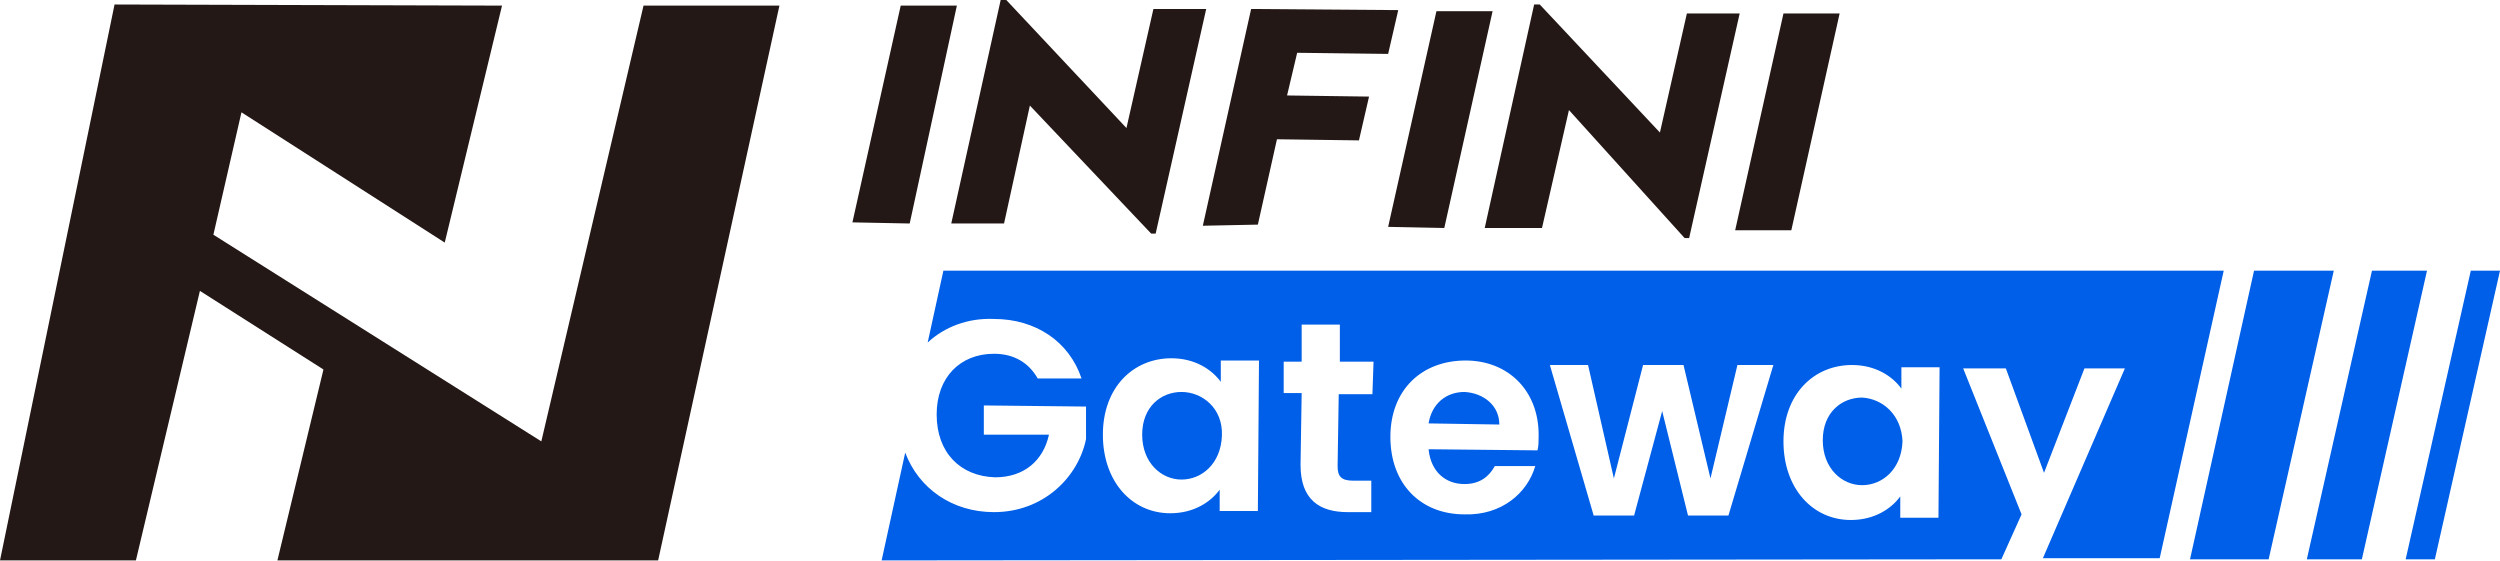
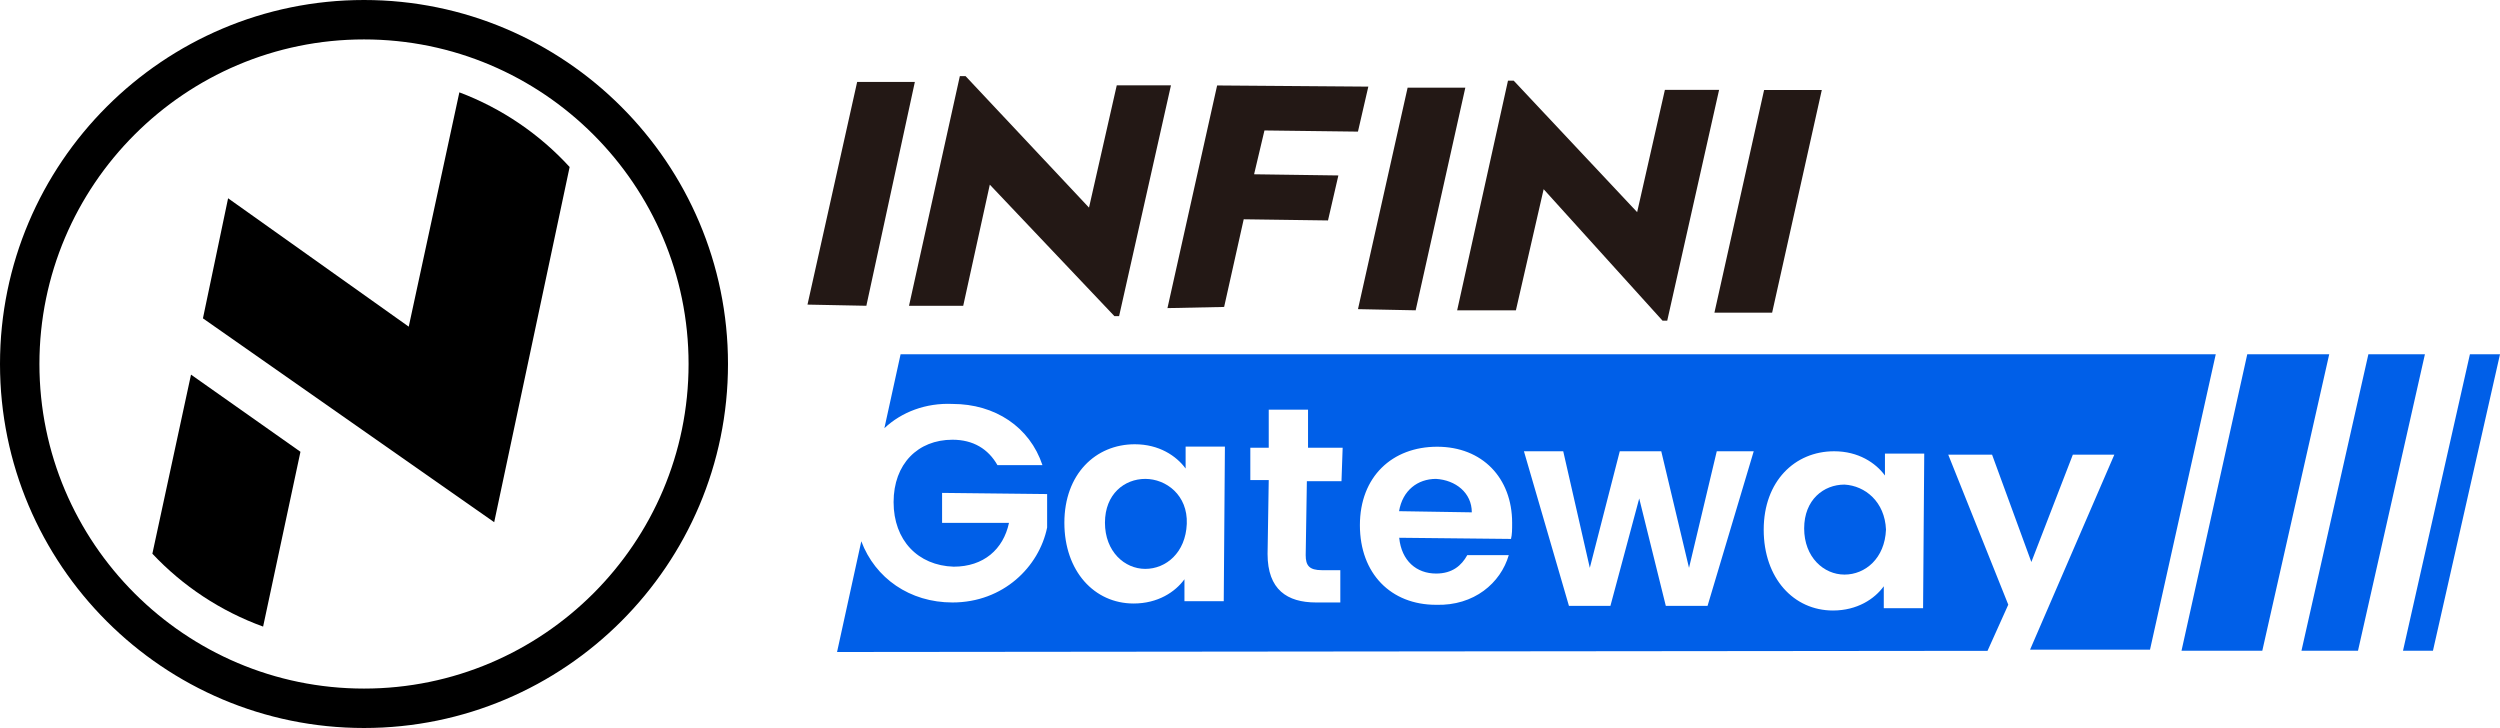
- <svg xmlns="http://www.w3.org/2000/svg" version="1.1" id="图层_1" x="0px" y="0px" viewBox="0 0 222.6 49.9" style="enable-background:new 0 0 222.6 49.9;" xml:space="preserve">
-   <style type="text/css">
- 	.st0{fill:#231815;}
- 	.st1{fill:#005FE8;}
- </style>
-   <g>
+ <svg xmlns="http://www.w3.org/2000/svg" id="_图层_2" data-name="图层 2" viewBox="0 0 192.79 56.14">
+   <defs>
+     <style>
+       .cls-1 {
+         fill: #005fe8;
+       }
+ 
+       .cls-2 {
+         fill: #231815;
+       }
+     </style>
+   </defs>
+   <g id="_图层_1-2" data-name="图层 1">
    <g>
      <g>
-         <path class="st0" d="M75.9,19.8l4.3-19.3l5,0L81,19.9L75.9,19.8z" />
-         <path class="st0" d="M84.7,19.9L89.1,0l0.5,0l10.7,11.4l2.4-10.6l4.7,0l-4.5,20l-0.4,0L91.7,9.4l-2.3,10.5L84.7,19.9z" />
-         <path class="st0" d="M107.1,20.1l4.3-19.3l13.1,0.1l-0.9,3.9l-8.1-0.1l-0.9,3.8l7.3,0.1l-0.9,3.9l-7.3-0.1l-1.7,7.6L107.1,20.1z" />
-         <path class="st0" d="M123.6,20.2L127.9,1l5,0l-4.3,19.3L123.6,20.2z" />
-         <path class="st0" d="M132.2,20.3l4.4-19.9l0.5,0l10.7,11.4l2.4-10.6l4.7,0l-4.5,20l-0.4,0L139.7,9.8l-2.4,10.5L132.2,20.3z" />
-         <path class="st0" d="M154.5,20.5l4.3-19.3l5,0l-4.3,19.3L154.5,20.5z" />
+         <path d="M28.07,56.14C12.59,56.14,0,43.55,0,28.07S12.59,0,28.07,0s28.07,12.59,28.07,28.07-12.59,28.07-28.07,28.07Zm0-53.1C14.27,3.04,3.04,14.27,3.04,28.07s11.23,25.03,25.03,25.03,25.03-11.23,25.03-25.03S41.87,3.04,28.07,3.04Z" />
+         <g>
+           <path d="M43.92,12.87c-2.32-2.53-5.23-4.52-8.5-5.75,0,.01,0,.02,0,.02l-3.9,18.05-13.93-9.9-1.94,9.26,22.46,15.72,5.82-27.4" />
+           <path d="M23.17,34.84l-8.44-5.95-2.98,13.81c2.34,2.49,5.26,4.43,8.54,5.62l2.88-13.48Z" />
+         </g>
+       </g>
+       <g>
+         <g>
+           <path class="cls-2" d="M62.27,23.49l3.83-17.17h4.45l-3.74,17.26-4.54-.09Z" />
+           <path class="cls-2" d="M70.1,23.58l3.92-17.71h.44l9.52,10.14,2.14-9.43h4.18l-4,17.8h-.36l-9.61-10.14-2.05,9.34h-4.18Z" />
+           <path class="cls-2" d="M90.03,23.76l3.83-17.17,11.66,.09-.8,3.47-7.21-.09-.8,3.38,6.5,.09-.8,3.47-6.5-.09-1.51,6.76-4.36,.09Z" />
+           <path class="cls-2" d="M104.72,23.85l3.83-17.09h4.45l-3.83,17.17-4.45-.09Z" />
+           <path class="cls-2" d="M112.37,23.93l3.92-17.71h.44l9.52,10.14,2.14-9.43h4.18l-4,17.8h-.36l-9.17-10.14-2.14,9.34h-4.54Z" />
+           <path class="cls-2" d="M132.21,24.11l3.83-17.17h4.45l-3.83,17.17h-4.45Z" />
+         </g>
+         <g>
+           <path class="cls-1" d="M69.45,27.32l-1.25,5.7c1.33-1.25,3.2-1.96,5.25-1.87,3.29,0,5.96,1.78,6.94,4.72h-3.47c-.71-1.25-1.87-1.96-3.47-1.96-2.67,0-4.54,1.87-4.54,4.81s1.87,4.89,4.63,4.98c2.31,0,3.83-1.33,4.27-3.38h-5.16v-2.31l8.1,.09v2.58c-.62,3.03-3.38,5.78-7.3,5.78-3.29,0-5.96-1.87-7.03-4.72l-1.87,8.54,88.72-.09,1.6-3.56-4.63-11.57h3.38l3.03,8.28,3.2-8.28h3.2l-6.5,15.04h9.25l5.07-22.78H69.45Zm24.92,19.04h-3.03v-1.69c-.71,.98-2.05,1.87-3.92,1.87-3.03,0-5.34-2.49-5.34-6.23s2.4-6.05,5.43-6.05c1.87,0,3.2,.89,3.92,1.87v-1.69h3.03l-.09,11.92Zm9.08-9.25h-2.67l-.09,5.7c0,.8,.27,1.16,1.25,1.16h1.42v2.49h-1.87c-2.22,0-3.74-.98-3.74-3.74l.09-5.7h-1.42v-2.49h1.42v-2.94h3.03v2.94h2.67l-.09,2.58Zm13.08,4.45l-8.63-.09c.18,1.78,1.33,2.76,2.85,2.76,1.25,0,1.96-.62,2.4-1.42h3.2c-.62,2.14-2.67,3.92-5.61,3.83-3.47,0-5.87-2.4-5.87-6.14s2.49-6.05,5.96-6.05,5.78,2.4,5.78,5.87c0,.53,0,.89-.09,1.25Zm15.13,5.16h-3.2l-2.05-8.28-2.22,8.28h-3.2l-3.47-11.92h3.03l2.05,8.99,2.31-8.99h3.2l2.14,8.99,2.14-8.99h2.85l-3.56,11.92Zm16.64,.18h-3.03v-1.69c-.71,.98-2.05,1.87-3.92,1.87-3.03,0-5.34-2.49-5.34-6.23s2.4-6.05,5.43-6.05c1.87,0,3.2,.89,3.92,1.87v-1.69h3.03l-.09,11.92Z" />
+           <path class="cls-1" d="M142.24,37.37c-1.6,0-3.11,1.16-3.11,3.38s1.51,3.56,3.11,3.56,3.11-1.25,3.2-3.47c-.09-2.14-1.6-3.38-3.2-3.47Z" />
+           <path class="cls-1" d="M110.74,36.93c-1.42,0-2.58,.89-2.85,2.49l5.61,.09c0-1.51-1.25-2.49-2.76-2.58Z" />
+           <path class="cls-1" d="M88.32,36.93c-1.6,0-3.11,1.16-3.11,3.38s1.51,3.56,3.11,3.56,3.11-1.25,3.2-3.47-1.6-3.47-3.2-3.47Z" />
+         </g>
+         <g>
+           <polygon class="cls-1" points="174.46 50.18 168.23 50.18 173.3 27.32 179.62 27.32 174.46 50.18" />
+           <polygon class="cls-1" points="181.84 50.18 177.48 50.18 182.64 27.32 187 27.32 181.84 50.18" />
+           <polygon class="cls-1" points="187.62 50.18 185.31 50.18 190.47 27.32 192.79 27.32 187.62 50.18" />
+         </g>
      </g>
    </g>
-     <g>
-       <path class="st1" d="M84,24.1l-1.4,6.4c1.5-1.4,3.6-2.2,5.9-2.1c3.7,0,6.7,2,7.8,5.3l-3.9,0c-0.8-1.4-2.1-2.2-3.9-2.2    c-3,0-5.1,2.1-5.1,5.4c0,3.4,2.1,5.5,5.2,5.6c2.6,0,4.3-1.5,4.8-3.8l-5.8,0l0-2.6l9.1,0.1l0,2.9c-0.7,3.4-3.8,6.5-8.2,6.5    c-3.7,0-6.7-2.1-7.9-5.3l-2.1,9.6l99.7-0.1l1.8-4l-5.2-13l3.8,0l3.4,9.3l3.6-9.3l3.6,0l-7.3,16.9l10.4,0l5.7-25.6H84z M112,45.5    l-3.4,0l0-1.9c-0.8,1.1-2.3,2.1-4.4,2.1c-3.4,0-6-2.8-6-7c0-4.2,2.7-6.8,6.1-6.8c2.1,0,3.6,1,4.4,2.1l0-1.9l3.4,0L112,45.5z     M122.2,35.1l-3,0l-0.1,6.4c0,0.9,0.3,1.3,1.4,1.3l1.6,0l0,2.8l-2.1,0c-2.5,0-4.2-1.1-4.2-4.2l0.1-6.4l-1.6,0l0-2.8l1.6,0l0-3.3    l3.4,0l0,3.3l3,0L122.2,35.1z M136.9,40.1l-9.7-0.1c0.2,2,1.5,3.1,3.2,3.1c1.4,0,2.2-0.7,2.7-1.6l3.6,0c-0.7,2.4-3,4.4-6.3,4.3    c-3.9,0-6.6-2.7-6.6-6.9c0-4.2,2.8-6.8,6.7-6.8c3.8,0,6.5,2.7,6.5,6.6C137,39.3,137,39.7,136.9,40.1z M153.9,45.9l-3.6,0l-2.3-9.3    l-2.5,9.3l-3.6,0L138,32.5l3.4,0l2.3,10.1l2.6-10.1l3.6,0l2.4,10.1l2.4-10.1l3.2,0L153.9,45.9z M172.6,46.1l-3.4,0l0-1.9    c-0.8,1.1-2.3,2.1-4.4,2.1c-3.4,0-6-2.8-6-7c0-4.2,2.7-6.8,6.1-6.8c2.1,0,3.6,1,4.4,2.1l0-1.9l3.4,0L172.6,46.1z" />
-       <path class="st1" d="M165.8,35.4c-1.8,0-3.5,1.3-3.5,3.8c0,2.5,1.7,4,3.5,4c1.8,0,3.5-1.4,3.6-3.9    C169.3,36.9,167.6,35.5,165.8,35.4z" />
-       <path class="st1" d="M130.4,34.9c-1.6,0-2.9,1-3.2,2.8l6.3,0.1C133.5,36.1,132.1,35,130.4,34.9z" />
-       <path class="st1" d="M105.2,34.9c-1.8,0-3.5,1.3-3.5,3.8c0,2.5,1.7,4,3.5,4c1.8,0,3.5-1.4,3.6-3.9S107,34.9,105.2,34.9z" />
-     </g>
-     <g>
-       <polygon class="st1" points="202,49.8 195,49.8 200.7,24.1 207.8,24.1   " />
-       <polygon class="st1" points="210.3,49.8 205.4,49.8 211.2,24.1 216.1,24.1   " />
-       <polygon class="st1" points="216.8,49.8 214.2,49.8 220,24.1 222.6,24.1   " />
-     </g>
-     <polygon class="st0" points="57.3,0.5 48.2,39.3 19,20.9 21.5,10 39.6,21.6 44.7,0.5 10.2,0.4 0,49.9 12.1,49.9 17.8,25.9    28.8,32.9 24.7,49.9 58.6,49.9 69.4,0.5  " />
  </g>
</svg>
